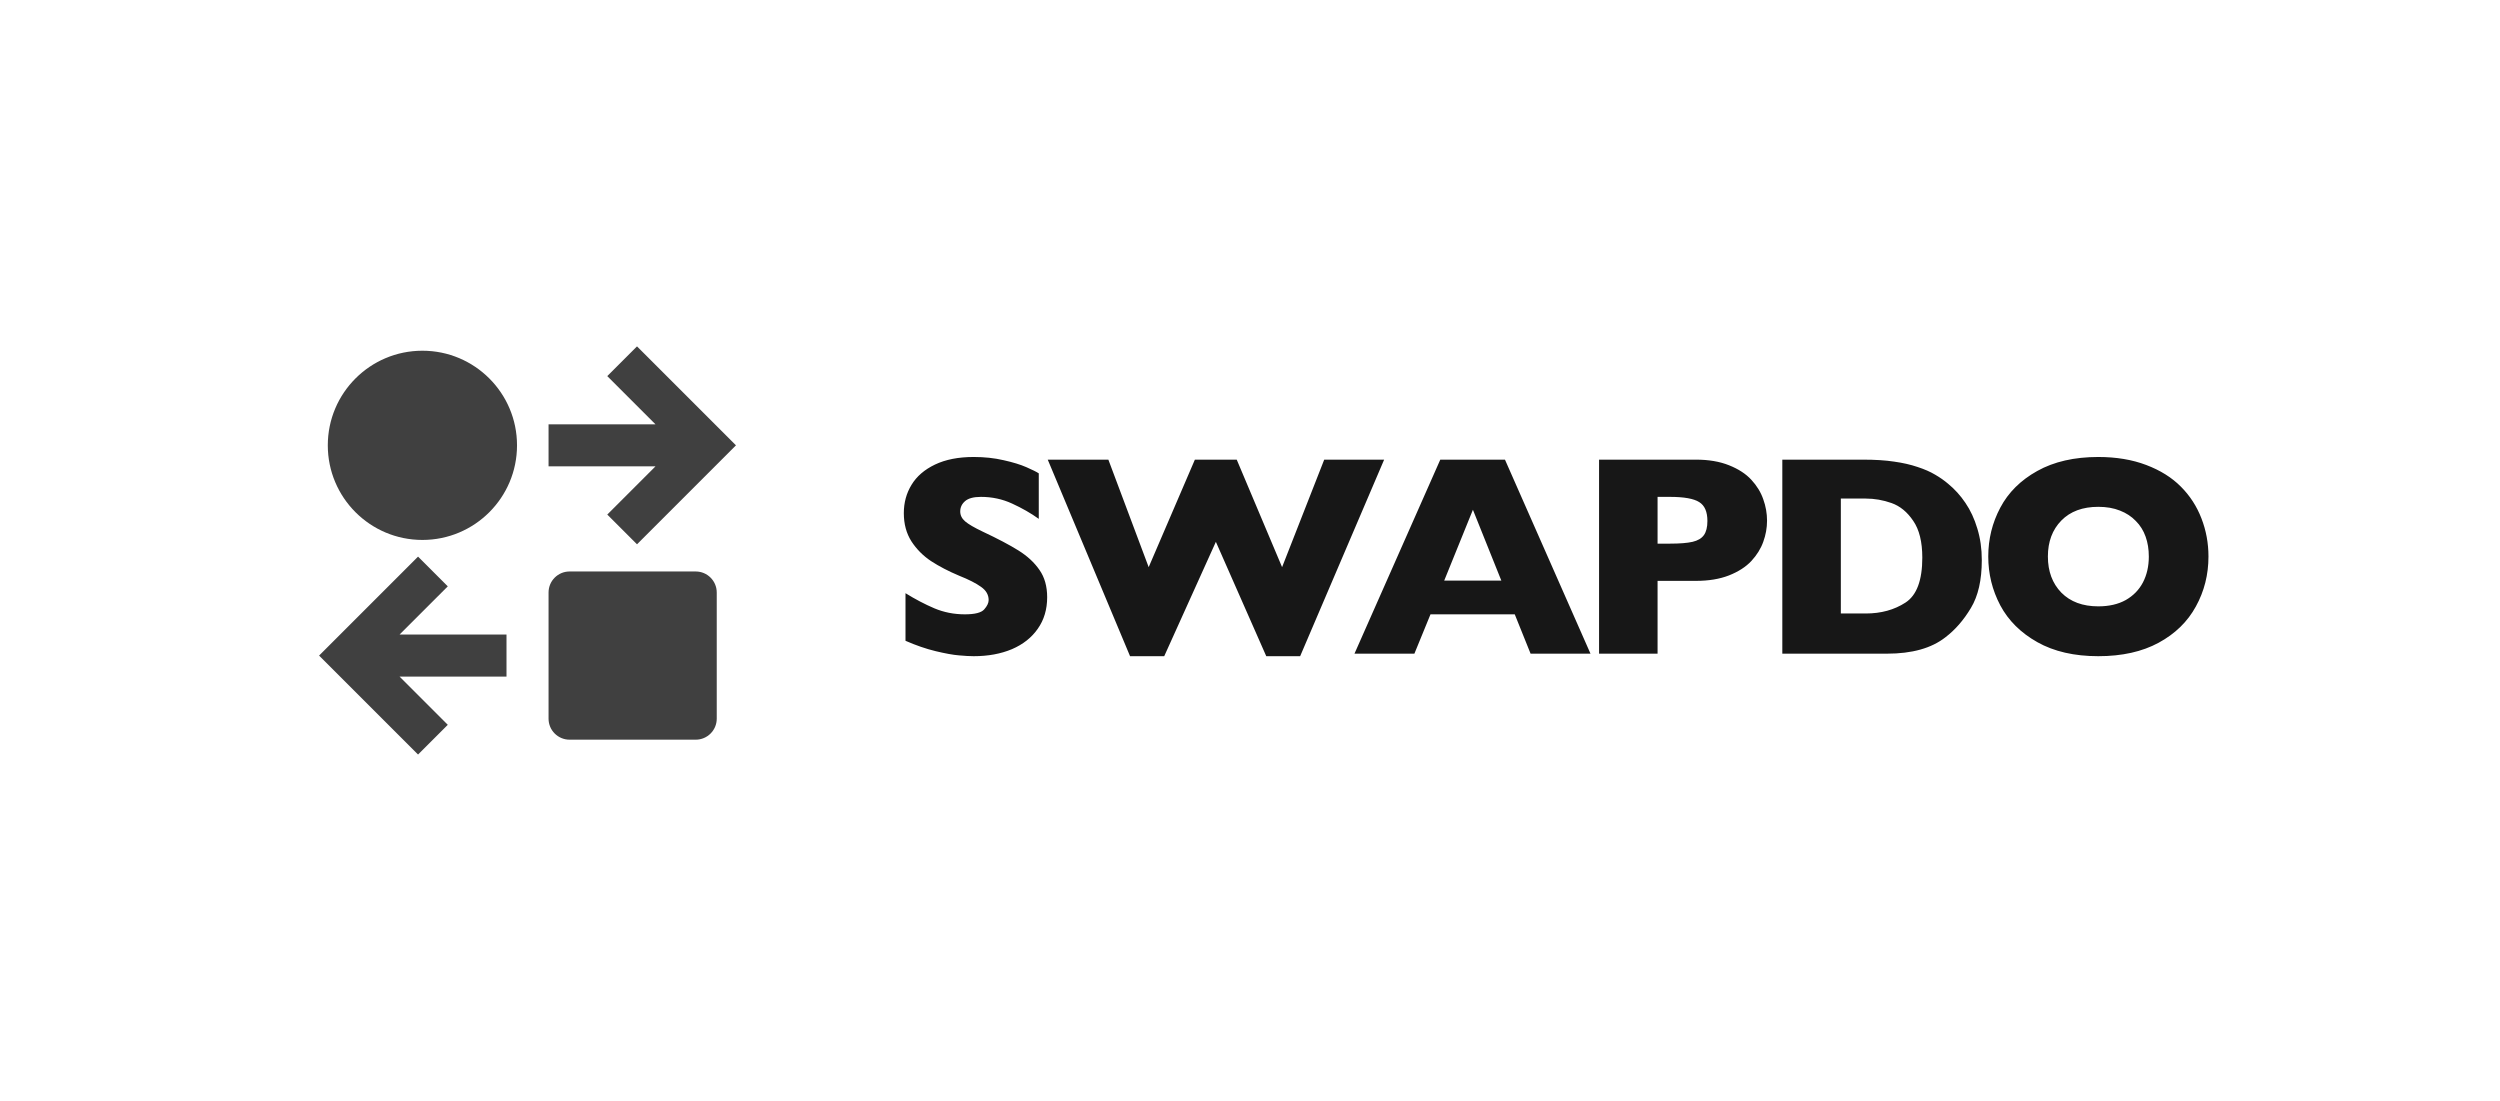
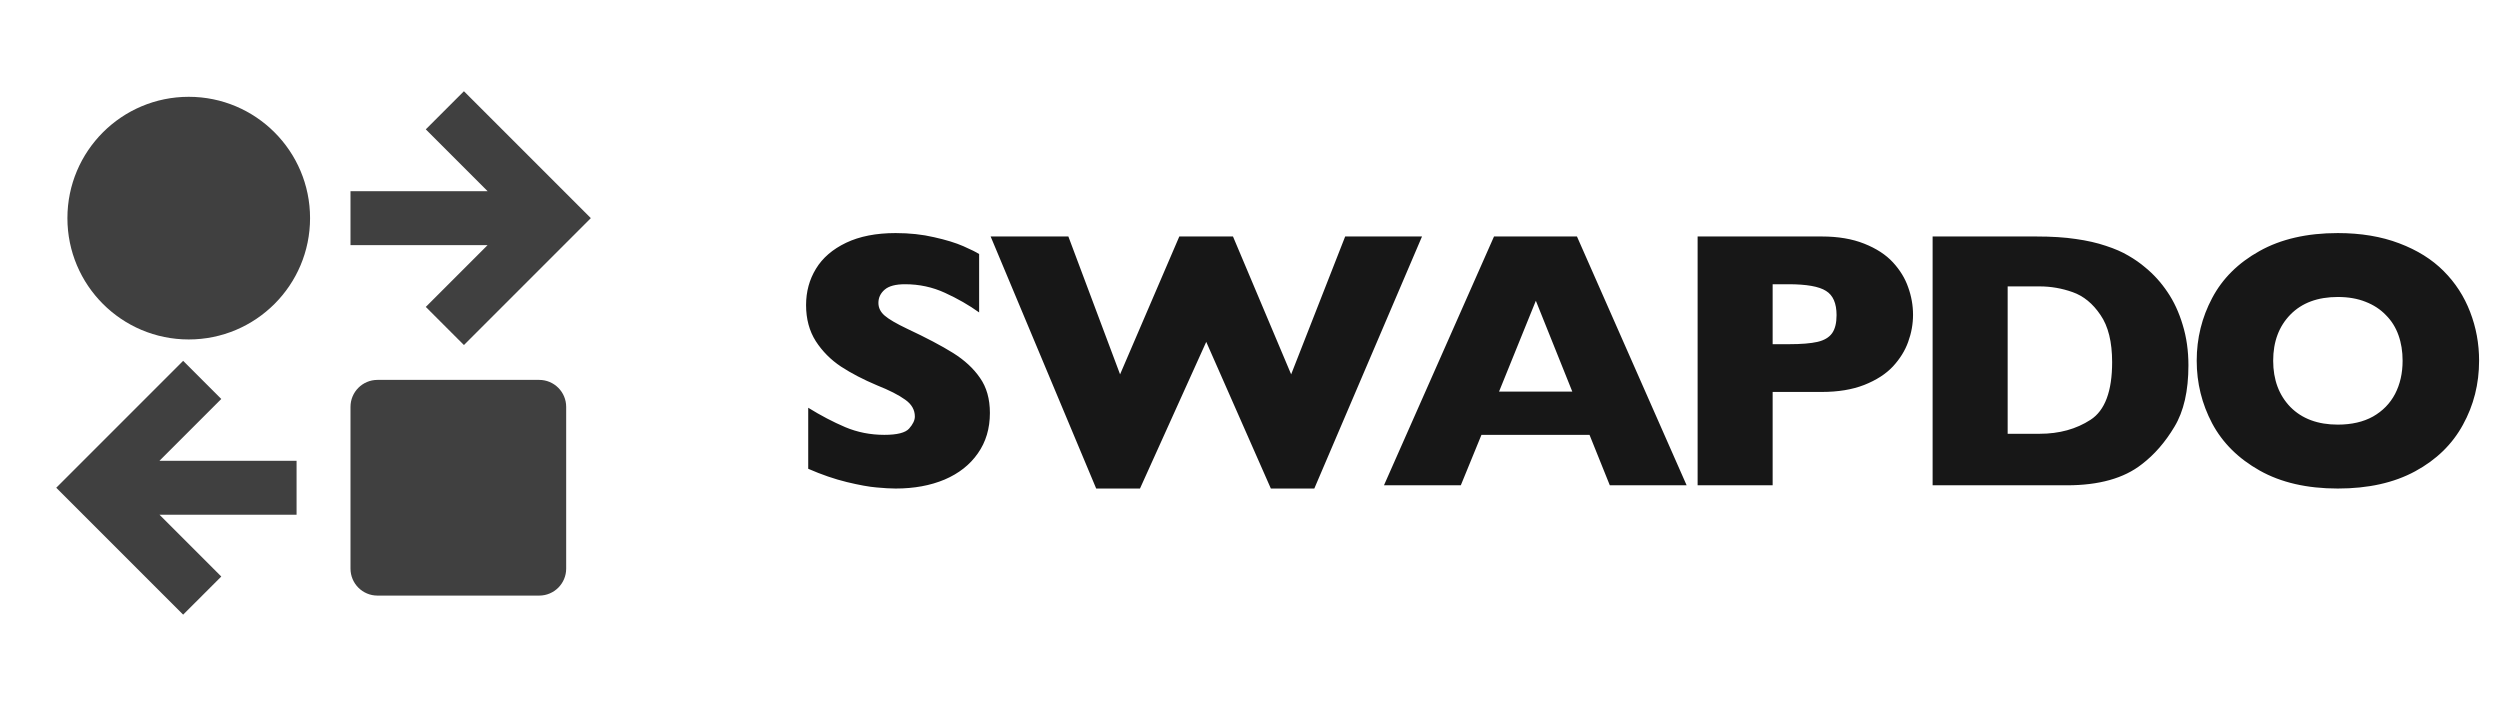
- <svg xmlns="http://www.w3.org/2000/svg" width="218" height="96" viewBox="0 0 218 96" fill="none">
-   <path d="M91.313 52.081C91.313 53.139 91.04 54.054 90.495 54.827C89.958 55.6 89.205 56.194 88.237 56.609C87.268 57.016 86.158 57.22 84.904 57.22C84.554 57.22 84.123 57.195 83.61 57.147C83.106 57.106 82.43 56.984 81.584 56.78C80.746 56.577 79.871 56.276 78.96 55.877V51.727C79.814 52.255 80.652 52.695 81.474 53.045C82.304 53.395 83.191 53.57 84.135 53.57C85.006 53.57 85.567 53.427 85.82 53.143C86.08 52.85 86.21 52.577 86.21 52.325C86.21 51.869 85.991 51.486 85.551 51.177C85.112 50.86 84.473 50.534 83.635 50.201C82.707 49.81 81.893 49.387 81.193 48.931C80.493 48.467 79.92 47.889 79.472 47.198C79.033 46.506 78.813 45.688 78.813 44.744C78.813 43.833 79.037 43.011 79.484 42.278C79.932 41.538 80.616 40.948 81.535 40.508C82.455 40.069 83.578 39.849 84.904 39.849C85.848 39.849 86.719 39.943 87.517 40.13C88.322 40.309 88.986 40.512 89.506 40.74C90.027 40.968 90.385 41.147 90.581 41.277V45.245C89.889 44.748 89.116 44.305 88.261 43.914C87.415 43.523 86.507 43.328 85.539 43.328C84.904 43.328 84.445 43.45 84.16 43.694C83.875 43.938 83.732 44.24 83.732 44.598C83.732 44.931 83.875 45.22 84.16 45.464C84.445 45.709 84.953 46.005 85.686 46.355C86.988 46.966 88.029 47.515 88.811 48.003C89.592 48.492 90.202 49.057 90.642 49.7C91.089 50.335 91.313 51.128 91.313 52.081ZM120.697 40.081L113.373 57.22H110.418L106.024 47.247L101.52 57.22H98.541L91.363 40.081H96.649L100.165 49.456L104.193 40.081H107.843L111.798 49.456L115.472 40.081H120.697ZM138.691 57H133.467L132.087 53.57H124.739L123.335 57H118.11L125.593 40.081H131.233L138.691 57ZM130.916 50.628L128.438 44.451L125.935 50.628H130.916ZM154.086 45.403C154.086 46.03 153.976 46.644 153.756 47.247C153.545 47.841 153.199 48.398 152.719 48.919C152.239 49.432 151.588 49.851 150.766 50.176C149.952 50.494 148.992 50.652 147.885 50.652H144.54V57H139.438V40.081H147.885C148.992 40.081 149.952 40.244 150.766 40.569C151.588 40.895 152.239 41.318 152.719 41.839C153.199 42.36 153.545 42.925 153.756 43.536C153.976 44.146 154.086 44.769 154.086 45.403ZM148.886 45.428C148.886 44.622 148.646 44.073 148.166 43.78C147.694 43.479 146.843 43.328 145.614 43.328H144.54V47.405H145.639C146.485 47.405 147.136 47.352 147.592 47.247C148.048 47.141 148.377 46.946 148.581 46.661C148.784 46.376 148.886 45.965 148.886 45.428ZM172.813 48.846C172.813 50.579 172.496 51.971 171.861 53.02C171.234 54.07 170.494 54.921 169.639 55.572C168.427 56.524 166.73 57 164.549 57H155.418V40.081H162.449C163.507 40.081 164.41 40.138 165.159 40.252C165.916 40.358 166.596 40.512 167.198 40.716C167.8 40.911 168.313 41.135 168.736 41.387C169.159 41.631 169.537 41.896 169.871 42.181C170.449 42.653 170.953 43.21 171.385 43.853C171.824 44.496 172.17 45.241 172.422 46.087C172.683 46.933 172.813 47.853 172.813 48.846ZM167.625 48.626C167.625 47.251 167.361 46.181 166.832 45.416C166.311 44.642 165.68 44.126 164.939 43.865C164.207 43.605 163.458 43.475 162.693 43.475H160.521V53.497H162.693C164.028 53.497 165.184 53.179 166.16 52.544C167.137 51.91 167.625 50.603 167.625 48.626ZM192.578 48.528C192.578 50.107 192.211 51.56 191.479 52.886C190.755 54.213 189.672 55.267 188.232 56.048C186.792 56.829 185.038 57.22 182.971 57.22C180.879 57.22 179.109 56.813 177.661 55.999C176.212 55.185 175.134 54.115 174.426 52.789C173.726 51.462 173.376 50.042 173.376 48.528C173.376 47.007 173.726 45.586 174.426 44.268C175.126 42.942 176.2 41.876 177.648 41.07C179.105 40.256 180.879 39.849 182.971 39.849C184.533 39.849 185.925 40.081 187.146 40.545C188.374 41.009 189.383 41.639 190.173 42.437C190.962 43.226 191.56 44.15 191.967 45.208C192.374 46.258 192.578 47.365 192.578 48.528ZM187.377 48.528C187.377 47.894 187.284 47.316 187.097 46.795C186.91 46.266 186.625 45.81 186.242 45.428C185.868 45.037 185.408 44.736 184.863 44.524C184.318 44.305 183.687 44.195 182.971 44.195C181.604 44.195 180.529 44.594 179.748 45.391C178.967 46.189 178.576 47.234 178.576 48.528C178.576 49.822 178.967 50.872 179.748 51.678C180.537 52.475 181.612 52.874 182.971 52.874C183.907 52.874 184.704 52.691 185.363 52.325C186.022 51.95 186.523 51.438 186.865 50.787C187.207 50.127 187.377 49.375 187.377 48.528Z" fill="#171717" />
-   <path d="M55.547 30.204L52.954 32.796L57.157 37H47.834V40.667H57.157L52.954 44.87L55.547 47.463L64.176 38.833L55.547 30.204ZM36.834 47.083C41.39 47.083 45.084 43.39 45.084 38.833C45.084 34.277 41.39 30.583 36.834 30.583C32.277 30.583 28.584 34.277 28.584 38.833C28.584 43.39 32.277 47.083 36.834 47.083ZM34.843 59L39.047 63.204L36.454 65.796L27.824 57.167L36.454 48.537L39.047 51.13L34.843 55.333H44.167V59H34.843ZM49.667 49.833C48.654 49.833 47.834 50.654 47.834 51.667V62.667C47.834 63.679 48.654 64.5 49.667 64.5H60.667C61.679 64.5 62.5 63.679 62.5 62.667V51.667C62.5 50.654 61.679 49.833 60.667 49.833H49.667Z" fill="#404040" />
+ <svg xmlns="http://www.w3.org/2000/svg" width="170" height="48" viewBox="0 0 170 48" fill="none">
+   <path d="M67.313 28.081C67.313 29.139 67.04 30.054 66.495 30.827C65.958 31.6 65.205 32.194 64.237 32.609C63.268 33.016 62.158 33.22 60.904 33.22C60.554 33.22 60.123 33.195 59.61 33.147C59.106 33.106 58.43 32.984 57.584 32.78C56.746 32.577 55.871 32.276 54.959 31.877V27.727C55.814 28.256 56.652 28.695 57.474 29.045C58.304 29.395 59.191 29.57 60.135 29.57C61.006 29.57 61.568 29.427 61.82 29.143C62.08 28.85 62.21 28.577 62.21 28.325C62.21 27.869 61.991 27.486 61.551 27.177C61.112 26.86 60.473 26.534 59.635 26.201C58.707 25.81 57.893 25.387 57.193 24.931C56.493 24.467 55.92 23.89 55.472 23.198C55.033 22.506 54.813 21.688 54.813 20.744C54.813 19.833 55.037 19.011 55.484 18.278C55.932 17.538 56.616 16.948 57.535 16.508C58.455 16.069 59.578 15.849 60.904 15.849C61.848 15.849 62.719 15.943 63.517 16.13C64.322 16.309 64.986 16.512 65.506 16.74C66.027 16.968 66.385 17.147 66.581 17.277V21.245C65.889 20.748 65.116 20.305 64.261 19.914C63.415 19.523 62.508 19.328 61.539 19.328C60.904 19.328 60.444 19.45 60.16 19.694C59.875 19.939 59.732 20.24 59.732 20.598C59.732 20.931 59.875 21.22 60.16 21.464C60.444 21.709 60.953 22.006 61.685 22.355C62.988 22.966 64.029 23.515 64.811 24.003C65.592 24.492 66.202 25.057 66.642 25.7C67.089 26.335 67.313 27.128 67.313 28.081ZM96.697 16.081L89.373 33.22H86.418L82.024 23.247L77.519 33.22H74.541L67.363 16.081H72.649L76.165 25.456L80.193 16.081H83.843L87.798 25.456L91.472 16.081H96.697ZM114.691 33H109.467L108.087 29.57H100.739L99.335 33H94.11L101.593 16.081H107.233L114.691 33ZM106.916 26.628L104.438 20.451L101.935 26.628H106.916ZM130.086 21.403C130.086 22.03 129.976 22.644 129.756 23.247C129.545 23.841 129.199 24.398 128.719 24.919C128.239 25.432 127.588 25.851 126.766 26.176C125.952 26.494 124.992 26.652 123.885 26.652H120.54V33H115.438V16.081H123.885C124.992 16.081 125.952 16.244 126.766 16.569C127.588 16.895 128.239 17.318 128.719 17.839C129.199 18.36 129.545 18.925 129.756 19.536C129.976 20.146 130.086 20.769 130.086 21.403ZM124.886 21.428C124.886 20.622 124.646 20.073 124.166 19.78C123.694 19.479 122.843 19.328 121.614 19.328H120.54V23.405H121.639C122.485 23.405 123.136 23.352 123.592 23.247C124.048 23.141 124.377 22.945 124.581 22.661C124.784 22.376 124.886 21.965 124.886 21.428ZM148.813 24.846C148.813 26.579 148.496 27.971 147.861 29.02C147.234 30.07 146.494 30.921 145.639 31.572C144.427 32.524 142.73 33 140.549 33H131.418V16.081H138.449C139.507 16.081 140.41 16.138 141.159 16.252C141.916 16.358 142.596 16.512 143.198 16.716C143.8 16.911 144.313 17.135 144.736 17.387C145.159 17.631 145.537 17.896 145.871 18.181C146.449 18.653 146.953 19.21 147.385 19.853C147.824 20.496 148.17 21.241 148.422 22.087C148.683 22.933 148.813 23.853 148.813 24.846ZM143.625 24.626C143.625 23.251 143.361 22.18 142.832 21.416C142.311 20.642 141.68 20.126 140.939 19.865C140.207 19.605 139.458 19.475 138.693 19.475H136.521V29.497H138.693C140.028 29.497 141.184 29.179 142.16 28.544C143.137 27.91 143.625 26.604 143.625 24.626ZM168.578 24.528C168.578 26.107 168.211 27.56 167.479 28.886C166.755 30.213 165.672 31.267 164.232 32.048C162.792 32.829 161.038 33.22 158.971 33.22C156.879 33.22 155.109 32.813 153.661 31.999C152.212 31.185 151.134 30.115 150.426 28.789C149.726 27.462 149.376 26.042 149.376 24.528C149.376 23.006 149.726 21.586 150.426 20.268C151.126 18.942 152.2 17.875 153.648 17.07C155.105 16.256 156.879 15.849 158.971 15.849C160.533 15.849 161.925 16.081 163.146 16.545C164.374 17.009 165.383 17.64 166.173 18.437C166.962 19.226 167.56 20.15 167.967 21.208C168.374 22.258 168.578 23.365 168.578 24.528ZM163.377 24.528C163.377 23.894 163.284 23.316 163.097 22.795C162.91 22.266 162.625 21.81 162.242 21.428C161.868 21.037 161.408 20.736 160.863 20.524C160.318 20.305 159.687 20.195 158.971 20.195C157.604 20.195 156.529 20.594 155.748 21.391C154.967 22.189 154.576 23.234 154.576 24.528C154.576 25.822 154.967 26.872 155.748 27.678C156.537 28.475 157.612 28.874 158.971 28.874C159.907 28.874 160.704 28.691 161.363 28.325C162.022 27.95 162.523 27.438 162.865 26.787C163.207 26.127 163.377 25.375 163.377 24.528Z" fill="#171717" />
+   <path d="M31.547 6.204L28.954 8.796L33.157 13H23.834V16.667H33.157L28.954 20.87L31.547 23.463L40.176 14.833L31.547 6.204ZM12.834 23.083C17.39 23.083 21.084 19.39 21.084 14.833C21.084 10.277 17.39 6.583 12.834 6.583C8.277 6.583 4.584 10.277 4.584 14.833C4.584 19.39 8.277 23.083 12.834 23.083ZM10.843 35L15.047 39.204L12.454 41.796L3.824 33.167L12.454 24.537L15.047 27.13L10.843 31.333H20.167V35H10.843ZM25.667 25.833C24.654 25.833 23.834 26.654 23.834 27.667V38.667C23.834 39.679 24.654 40.5 25.667 40.5H36.667C37.679 40.5 38.5 39.679 38.5 38.667V27.667C38.5 26.654 37.679 25.833 36.667 25.833H25.667Z" fill="#404040" />
</svg>
